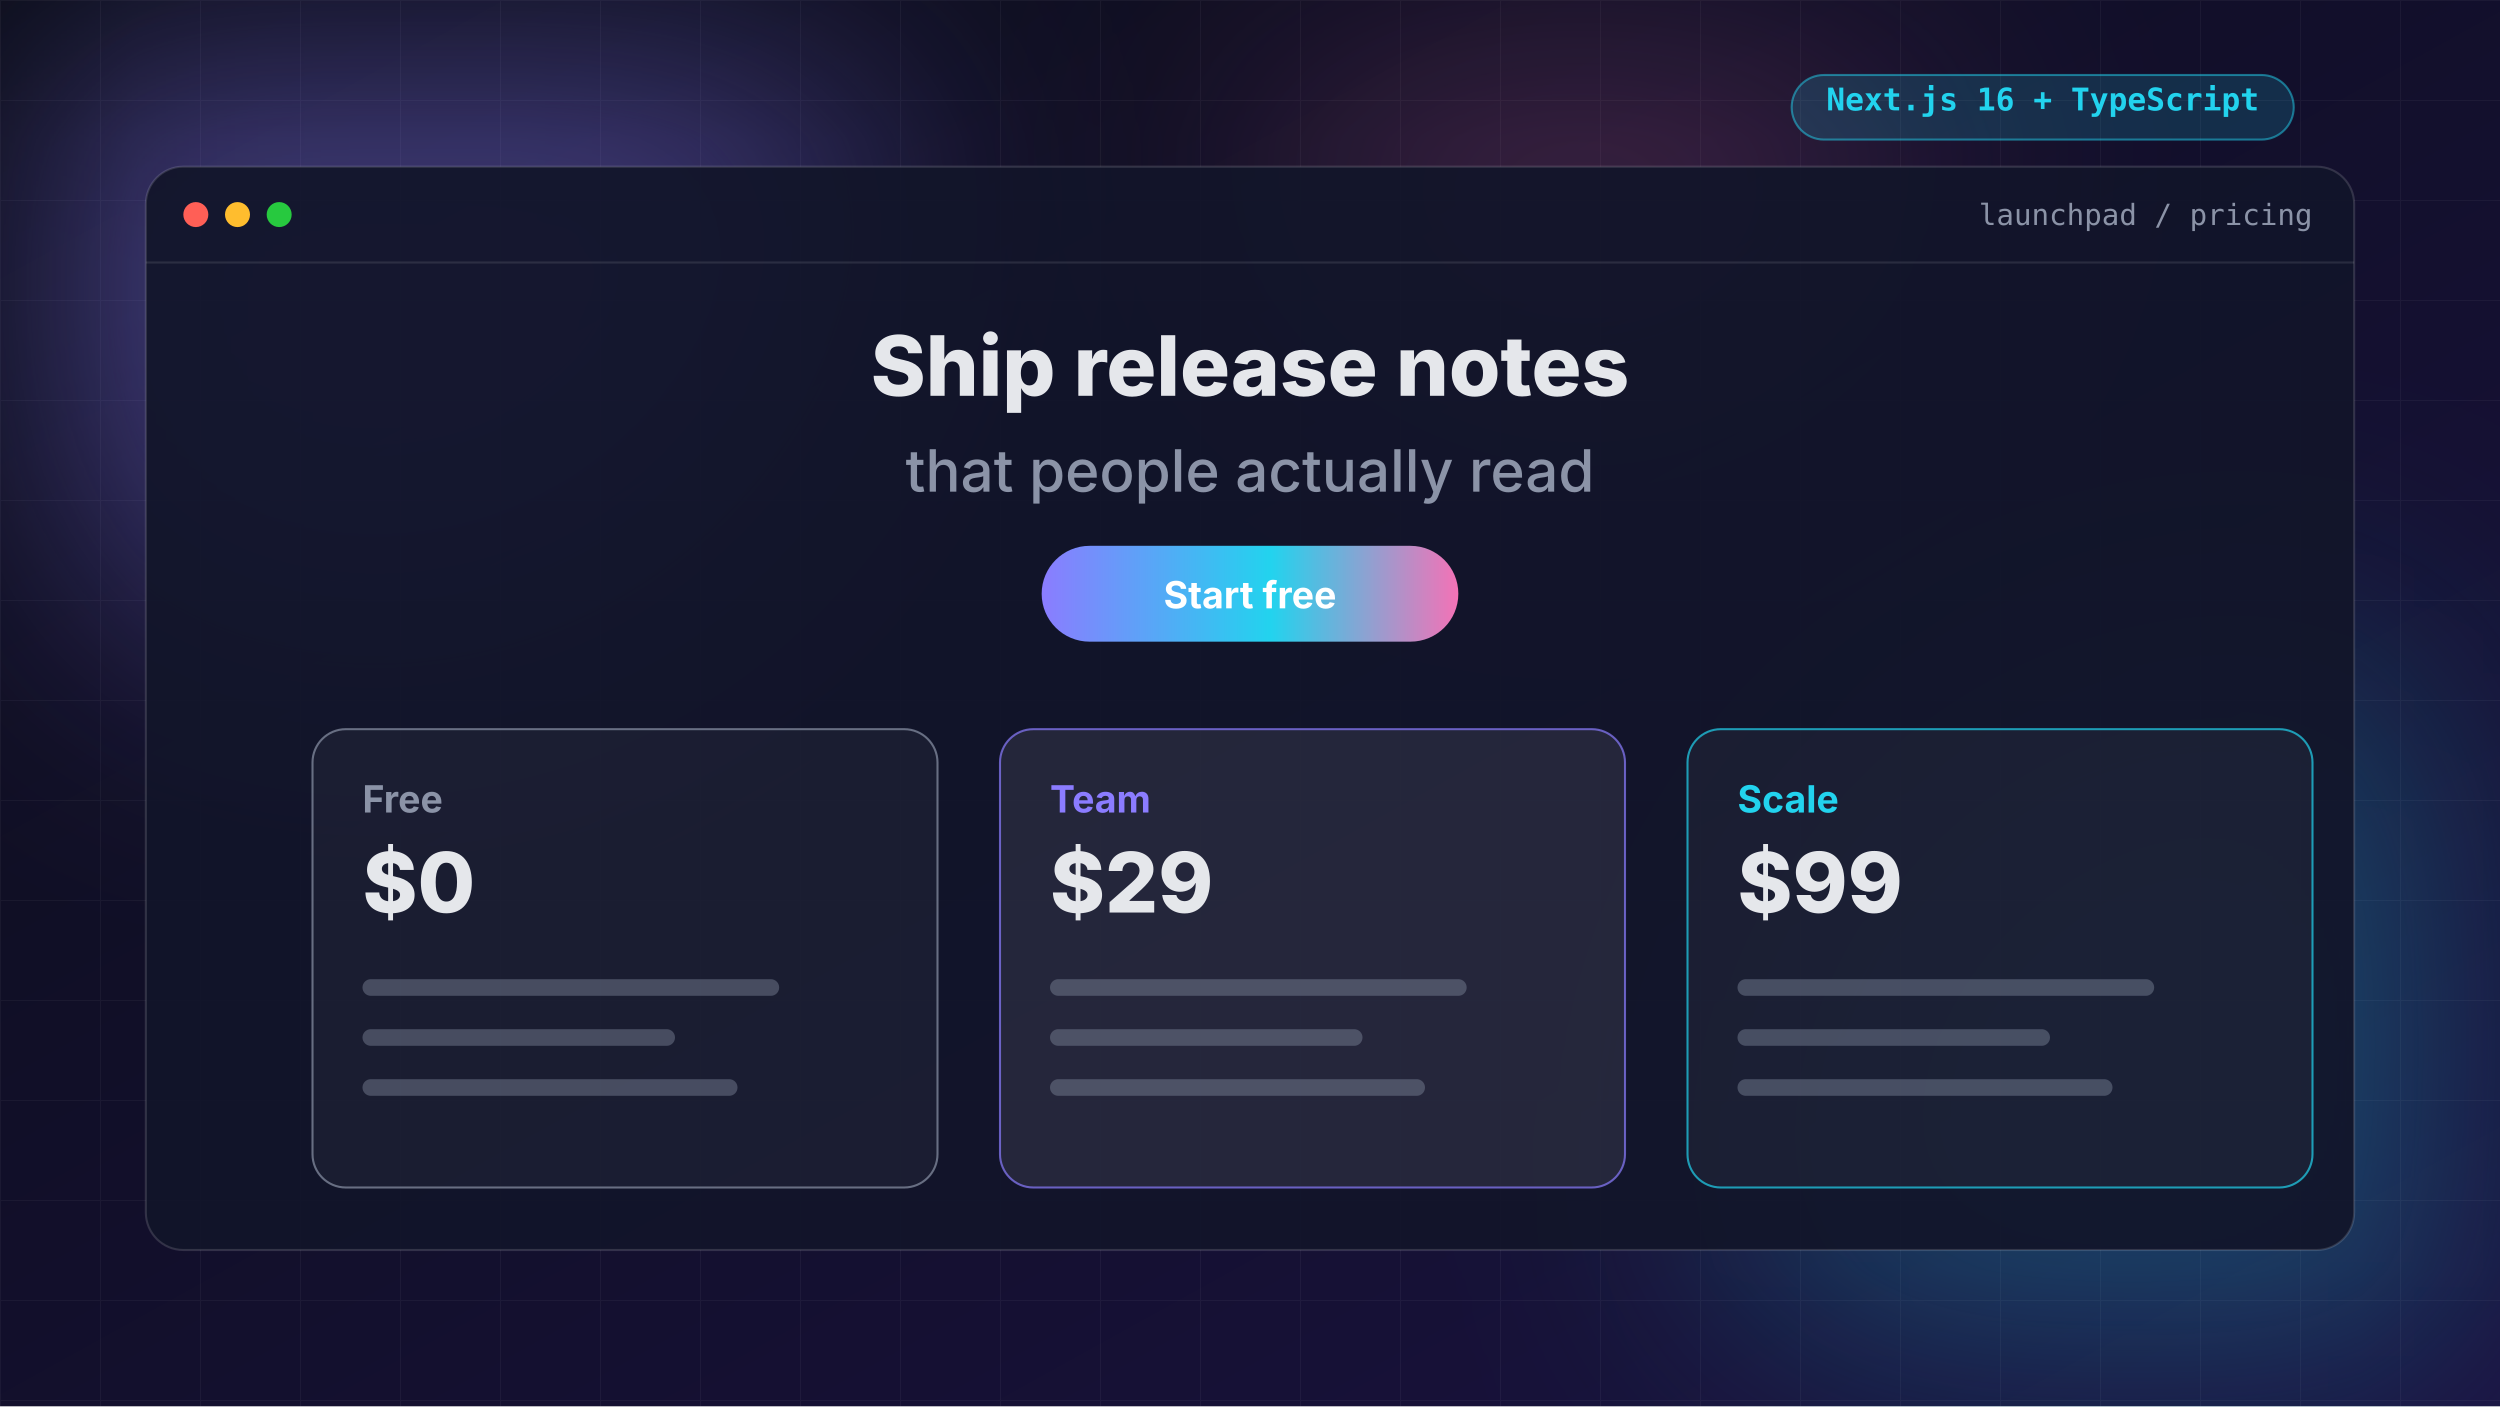
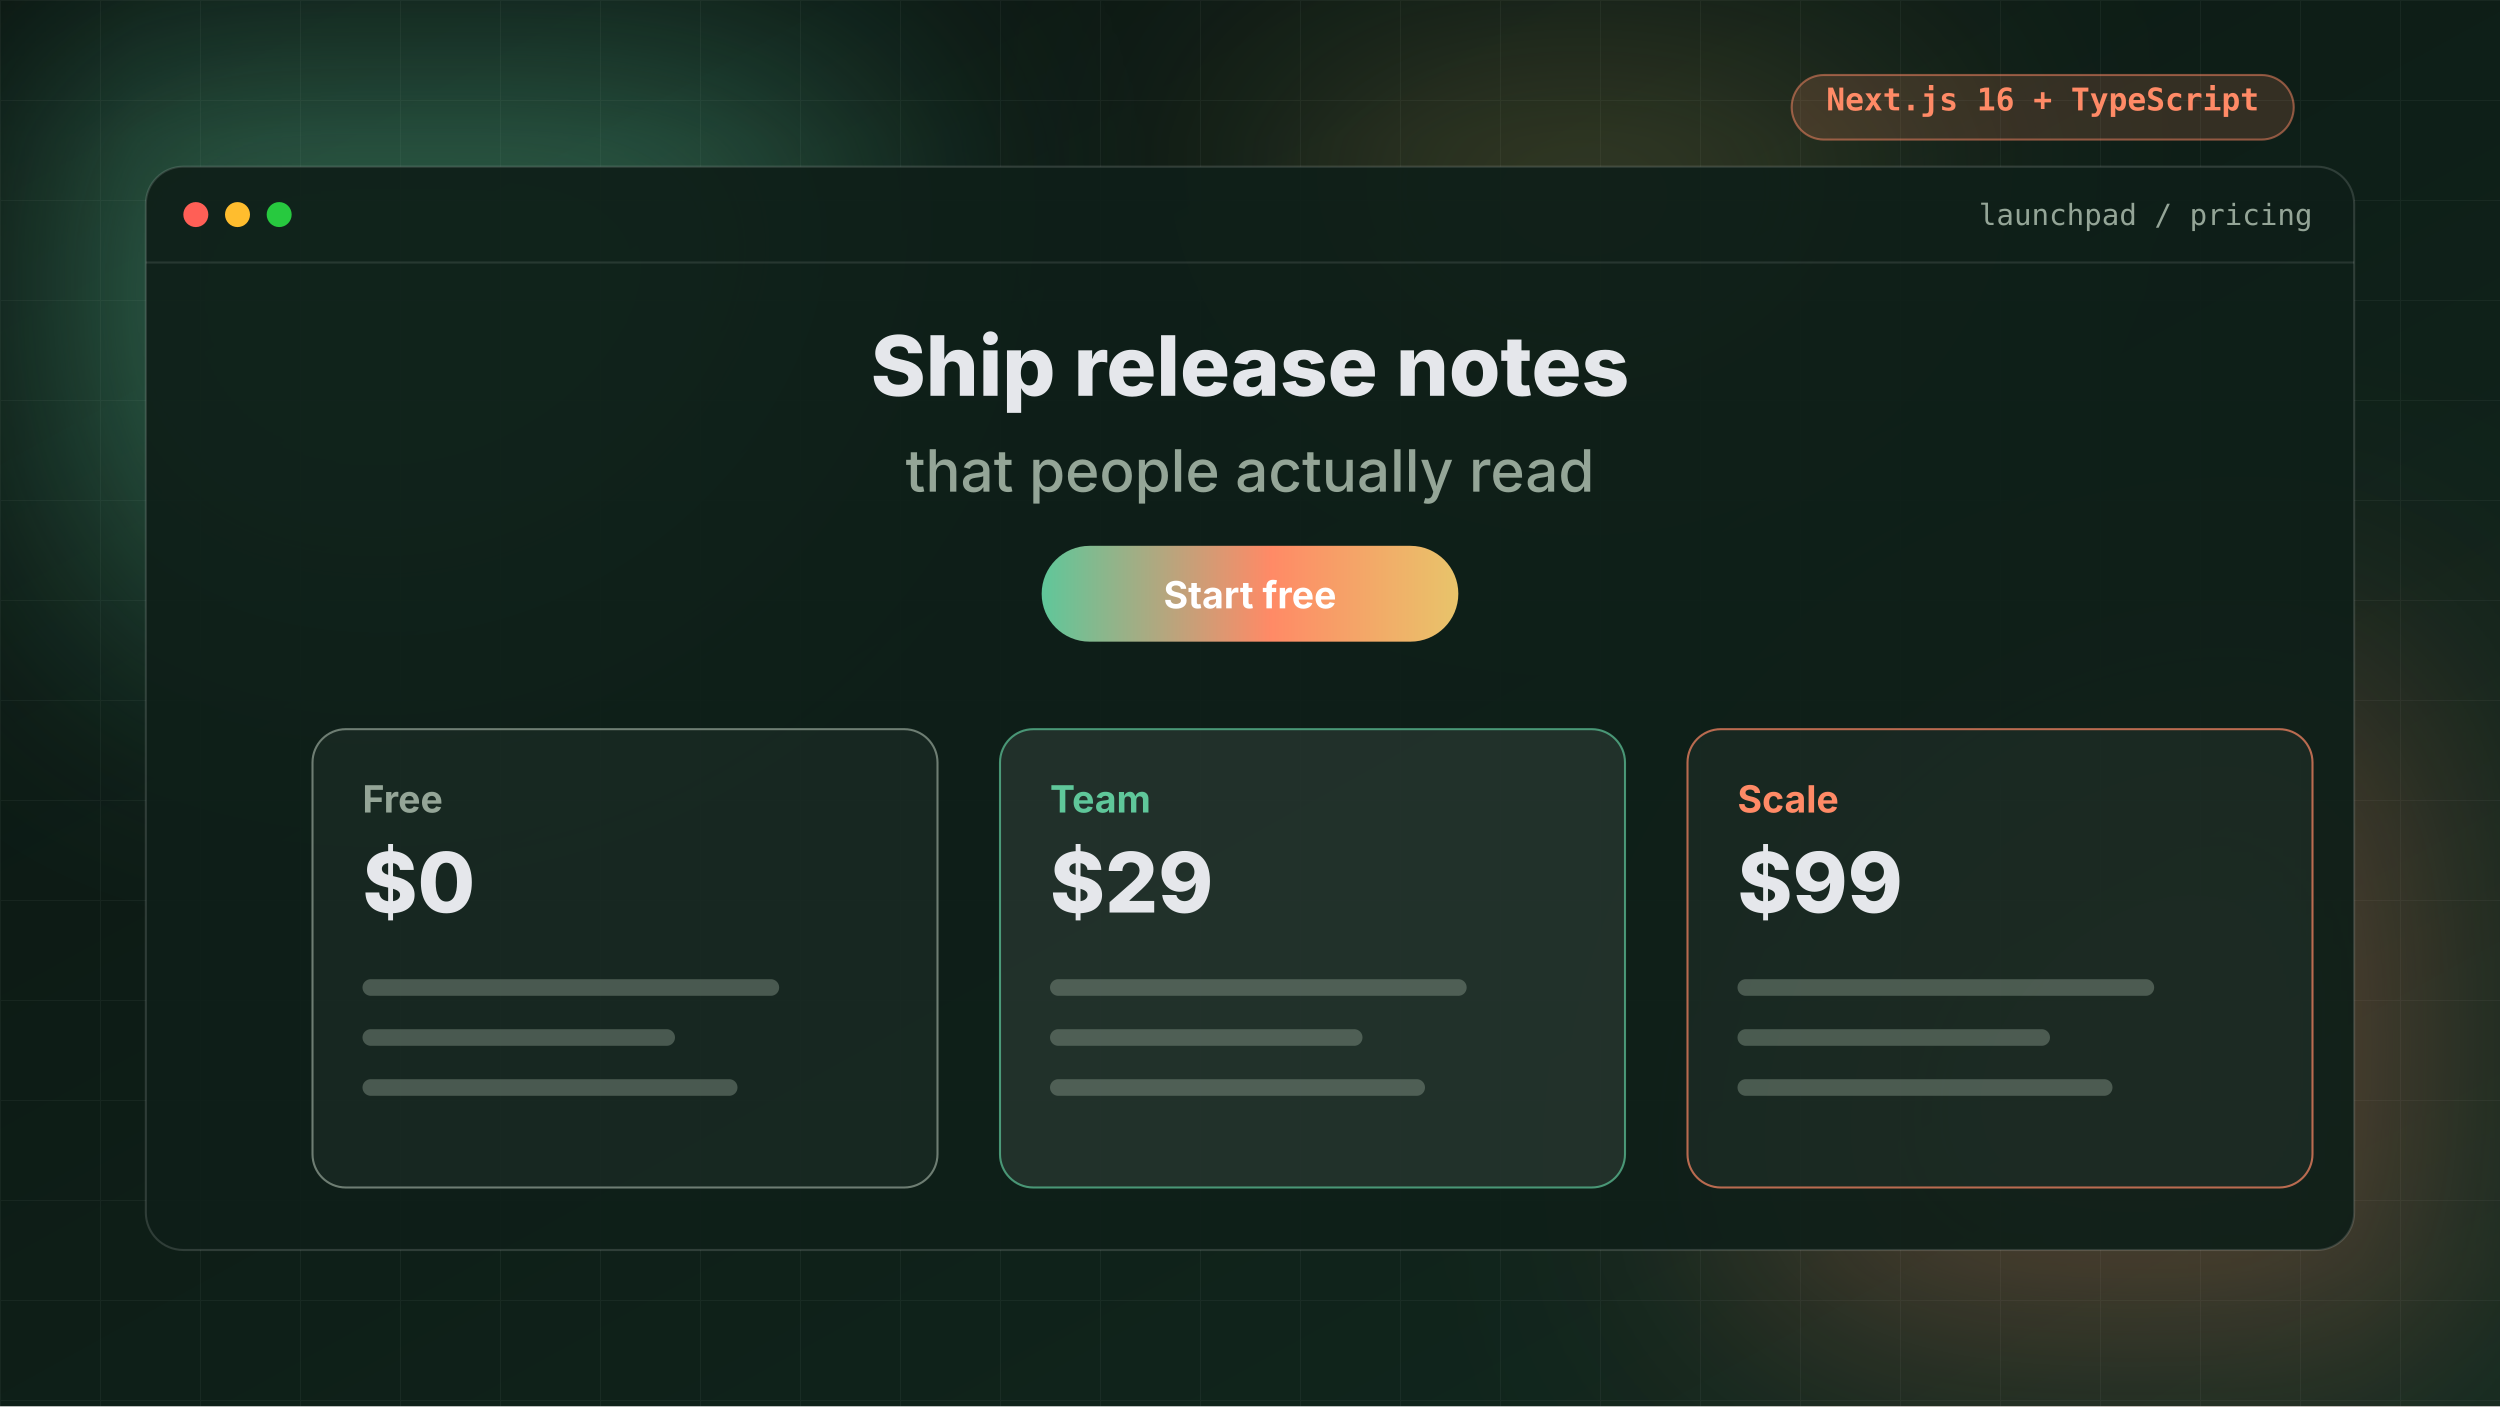
<svg xmlns="http://www.w3.org/2000/svg" viewBox="0 0 1200 675" width="1200" height="675" role="img">
  <defs>
    <linearGradient id="bg12" x1="0" y1="0" x2="1" y2="1">
-       <stop offset="0" stop-color="#0B0D18" />
-       <stop offset="1" stop-color="#1A1240" />
+       <stop offset="0" stop-color="#0a1410" />
+       <stop offset="1" stop-color="#12291f" />
    </linearGradient>
    <linearGradient id="gr12" x1="0" y1="0" x2="1" y2="0">
-       <stop offset="0" stop-color="#8B7CFF" />
-       <stop offset="0.55" stop-color="#22D3EE" />
-       <stop offset="1" stop-color="#F472B6" />
+       <stop offset="0" stop-color="#5fc79a" />
+       <stop offset="0.55" stop-color="#ff8a66" />
+       <stop offset="1" stop-color="#e8c46a" />
    </linearGradient>
    <filter id="bl12" x="-50%" y="-50%" width="200%" height="200%">
      <feGaussianBlur stdDeviation="70" />
    </filter>
    <pattern id="gd12" width="48" height="48" patternUnits="userSpaceOnUse">
      <path d="M48 0H0V48" fill="none" stroke="#fff" stroke-opacity="0.045" />
    </pattern>
  </defs>
  <rect width="1200" height="675" fill="url(#bg12)" />
  <rect width="1200" height="675" fill="url(#gd12)" />
-   <circle cx="180" cy="80" r="230" fill="#8B7CFF" opacity="0.38" filter="url(#bl12)" />
-   <circle cx="1080" cy="560" r="240" fill="#22D3EE" opacity="0.25" filter="url(#bl12)" />
-   <circle cx="760" cy="40" r="150" fill="#F472B6" opacity="0.2" filter="url(#bl12)" />
-   <rect x="70" y="80" width="1060" height="520" rx="18" fill="#12152A" fill-opacity="0.92" stroke="#fff" stroke-opacity="0.14" />
+   <circle cx="180" cy="80" r="230" fill="#5fc79a" opacity="0.38" filter="url(#bl12)" />
+   <circle cx="1080" cy="560" r="240" fill="#ff8a66" opacity="0.25" filter="url(#bl12)" />
+   <circle cx="760" cy="40" r="150" fill="#e8c46a" opacity="0.2" filter="url(#bl12)" />
+   <rect x="70" y="80" width="1060" height="520" rx="18" fill="#0f1f18" fill-opacity="0.92" stroke="#fff" stroke-opacity="0.14" />
  <path d="M70 126H1130" stroke="#fff" stroke-opacity="0.1" />
  <circle cx="94" cy="103" r="6" fill="#FF5F56" />
  <circle cx="114" cy="103" r="6" fill="#FFBD2E" />
  <circle cx="134" cy="103" r="6" fill="#27C93F" />
-   <text x="1110" y="108" font-family="ui-monospace, SFMono-Regular, Menlo, Consolas, monospace" font-size="14" font-weight="500" fill="#8B93A7" text-anchor="end" opacity="1">launchpad / pricing</text>
+   <text x="1110" y="108" font-family="ui-monospace, SFMono-Regular, Menlo, Consolas, monospace" font-size="14" font-weight="500" fill="#94a597" text-anchor="end" opacity="1">launchpad / pricing</text>
  <text x="600" y="190" font-family="Inter, 'Segoe UI', Roboto, Helvetica, Arial, sans-serif" font-size="40" font-weight="800" fill="#E5E7EB" text-anchor="middle" opacity="1">Ship release notes</text>
-   <text x="600" y="236" font-family="Inter, 'Segoe UI', Roboto, Helvetica, Arial, sans-serif" font-size="28" font-weight="500" fill="#8B93A7" text-anchor="middle" opacity="1">that people actually read</text>
+   <text x="600" y="236" font-family="Inter, 'Segoe UI', Roboto, Helvetica, Arial, sans-serif" font-size="28" font-weight="500" fill="#94a597" text-anchor="middle" opacity="1">that people actually read</text>
  <rect x="500" y="262" width="200" height="46" rx="23" fill="url(#gr12)" />
  <text x="600" y="292" font-family="Inter, 'Segoe UI', Roboto, Helvetica, Arial, sans-serif" font-size="18" font-weight="700" fill="#fff" text-anchor="middle" opacity="1">Start free</text>
-   <rect x="150" y="350" width="300" height="220" rx="16" fill="#fff" fill-opacity="0.04" stroke="#8B93A7" stroke-opacity="0.7" />
-   <text x="174" y="390" font-family="Inter, 'Segoe UI', Roboto, Helvetica, Arial, sans-serif" font-size="18" font-weight="700" fill="#8B93A7" text-anchor="start" opacity="1">Free</text>
+   <rect x="150" y="350" width="300" height="220" rx="16" fill="#fff" fill-opacity="0.04" stroke="#94a597" stroke-opacity="0.7" />
+   <text x="174" y="390" font-family="Inter, 'Segoe UI', Roboto, Helvetica, Arial, sans-serif" font-size="18" font-weight="700" fill="#94a597" text-anchor="start" opacity="1">Free</text>
  <text x="174" y="438" font-family="Inter, 'Segoe UI', Roboto, Helvetica, Arial, sans-serif" font-size="40" font-weight="800" fill="#E5E7EB" text-anchor="start" opacity="1">$0</text>
-   <rect x="174" y="470" width="200" height="8" rx="4.0" fill="#8B93A7" fill-opacity="0.4" />
-   <rect x="174" y="494" width="150" height="8" rx="4.0" fill="#8B93A7" fill-opacity="0.4" />
-   <rect x="174" y="518" width="180" height="8" rx="4.0" fill="#8B93A7" fill-opacity="0.4" />
-   <rect x="480" y="350" width="300" height="220" rx="16" fill="#fff" fill-opacity="0.08" stroke="#8B7CFF" stroke-opacity="0.7" />
-   <text x="504" y="390" font-family="Inter, 'Segoe UI', Roboto, Helvetica, Arial, sans-serif" font-size="18" font-weight="700" fill="#8B7CFF" text-anchor="start" opacity="1">Team</text>
+   <rect x="174" y="470" width="200" height="8" rx="4.0" fill="#94a597" fill-opacity="0.4" />
+   <rect x="174" y="494" width="150" height="8" rx="4.0" fill="#94a597" fill-opacity="0.4" />
+   <rect x="174" y="518" width="180" height="8" rx="4.0" fill="#94a597" fill-opacity="0.4" />
+   <rect x="480" y="350" width="300" height="220" rx="16" fill="#fff" fill-opacity="0.08" stroke="#5fc79a" stroke-opacity="0.7" />
+   <text x="504" y="390" font-family="Inter, 'Segoe UI', Roboto, Helvetica, Arial, sans-serif" font-size="18" font-weight="700" fill="#5fc79a" text-anchor="start" opacity="1">Team</text>
  <text x="504" y="438" font-family="Inter, 'Segoe UI', Roboto, Helvetica, Arial, sans-serif" font-size="40" font-weight="800" fill="#E5E7EB" text-anchor="start" opacity="1">$29</text>
-   <rect x="504" y="470" width="200" height="8" rx="4.0" fill="#8B93A7" fill-opacity="0.4" />
-   <rect x="504" y="494" width="150" height="8" rx="4.0" fill="#8B93A7" fill-opacity="0.4" />
-   <rect x="504" y="518" width="180" height="8" rx="4.0" fill="#8B93A7" fill-opacity="0.4" />
-   <rect x="810" y="350" width="300" height="220" rx="16" fill="#fff" fill-opacity="0.04" stroke="#22D3EE" stroke-opacity="0.7" />
-   <text x="834" y="390" font-family="Inter, 'Segoe UI', Roboto, Helvetica, Arial, sans-serif" font-size="18" font-weight="700" fill="#22D3EE" text-anchor="start" opacity="1">Scale</text>
+   <rect x="504" y="470" width="200" height="8" rx="4.0" fill="#94a597" fill-opacity="0.4" />
+   <rect x="504" y="494" width="150" height="8" rx="4.0" fill="#94a597" fill-opacity="0.4" />
+   <rect x="504" y="518" width="180" height="8" rx="4.0" fill="#94a597" fill-opacity="0.4" />
+   <rect x="810" y="350" width="300" height="220" rx="16" fill="#fff" fill-opacity="0.04" stroke="#ff8a66" stroke-opacity="0.7" />
+   <text x="834" y="390" font-family="Inter, 'Segoe UI', Roboto, Helvetica, Arial, sans-serif" font-size="18" font-weight="700" fill="#ff8a66" text-anchor="start" opacity="1">Scale</text>
  <text x="834" y="438" font-family="Inter, 'Segoe UI', Roboto, Helvetica, Arial, sans-serif" font-size="40" font-weight="800" fill="#E5E7EB" text-anchor="start" opacity="1">$99</text>
-   <rect x="834" y="470" width="200" height="8" rx="4.0" fill="#8B93A7" fill-opacity="0.4" />
-   <rect x="834" y="494" width="150" height="8" rx="4.0" fill="#8B93A7" fill-opacity="0.4" />
-   <rect x="834" y="518" width="180" height="8" rx="4.0" fill="#8B93A7" fill-opacity="0.4" />
-   <rect x="860" y="36" width="241" height="31" rx="15.5" fill="#22D3EE" fill-opacity="0.16" stroke="#22D3EE" stroke-opacity="0.5" />
-   <text x="980.5" y="53" font-family="ui-monospace, SFMono-Regular, Menlo, Consolas, monospace" font-size="15" font-weight="600" fill="#22D3EE" text-anchor="middle" opacity="1">Next.js 16 + TypeScript</text>
+   <rect x="834" y="470" width="200" height="8" rx="4.0" fill="#94a597" fill-opacity="0.4" />
+   <rect x="834" y="494" width="150" height="8" rx="4.0" fill="#94a597" fill-opacity="0.4" />
+   <rect x="834" y="518" width="180" height="8" rx="4.0" fill="#94a597" fill-opacity="0.4" />
+   <rect x="860" y="36" width="241" height="31" rx="15.5" fill="#ff8a66" fill-opacity="0.16" stroke="#ff8a66" stroke-opacity="0.5" />
+   <text x="980.5" y="53" font-family="ui-monospace, SFMono-Regular, Menlo, Consolas, monospace" font-size="15" font-weight="600" fill="#ff8a66" text-anchor="middle" opacity="1">Next.js 16 + TypeScript</text>
</svg>
